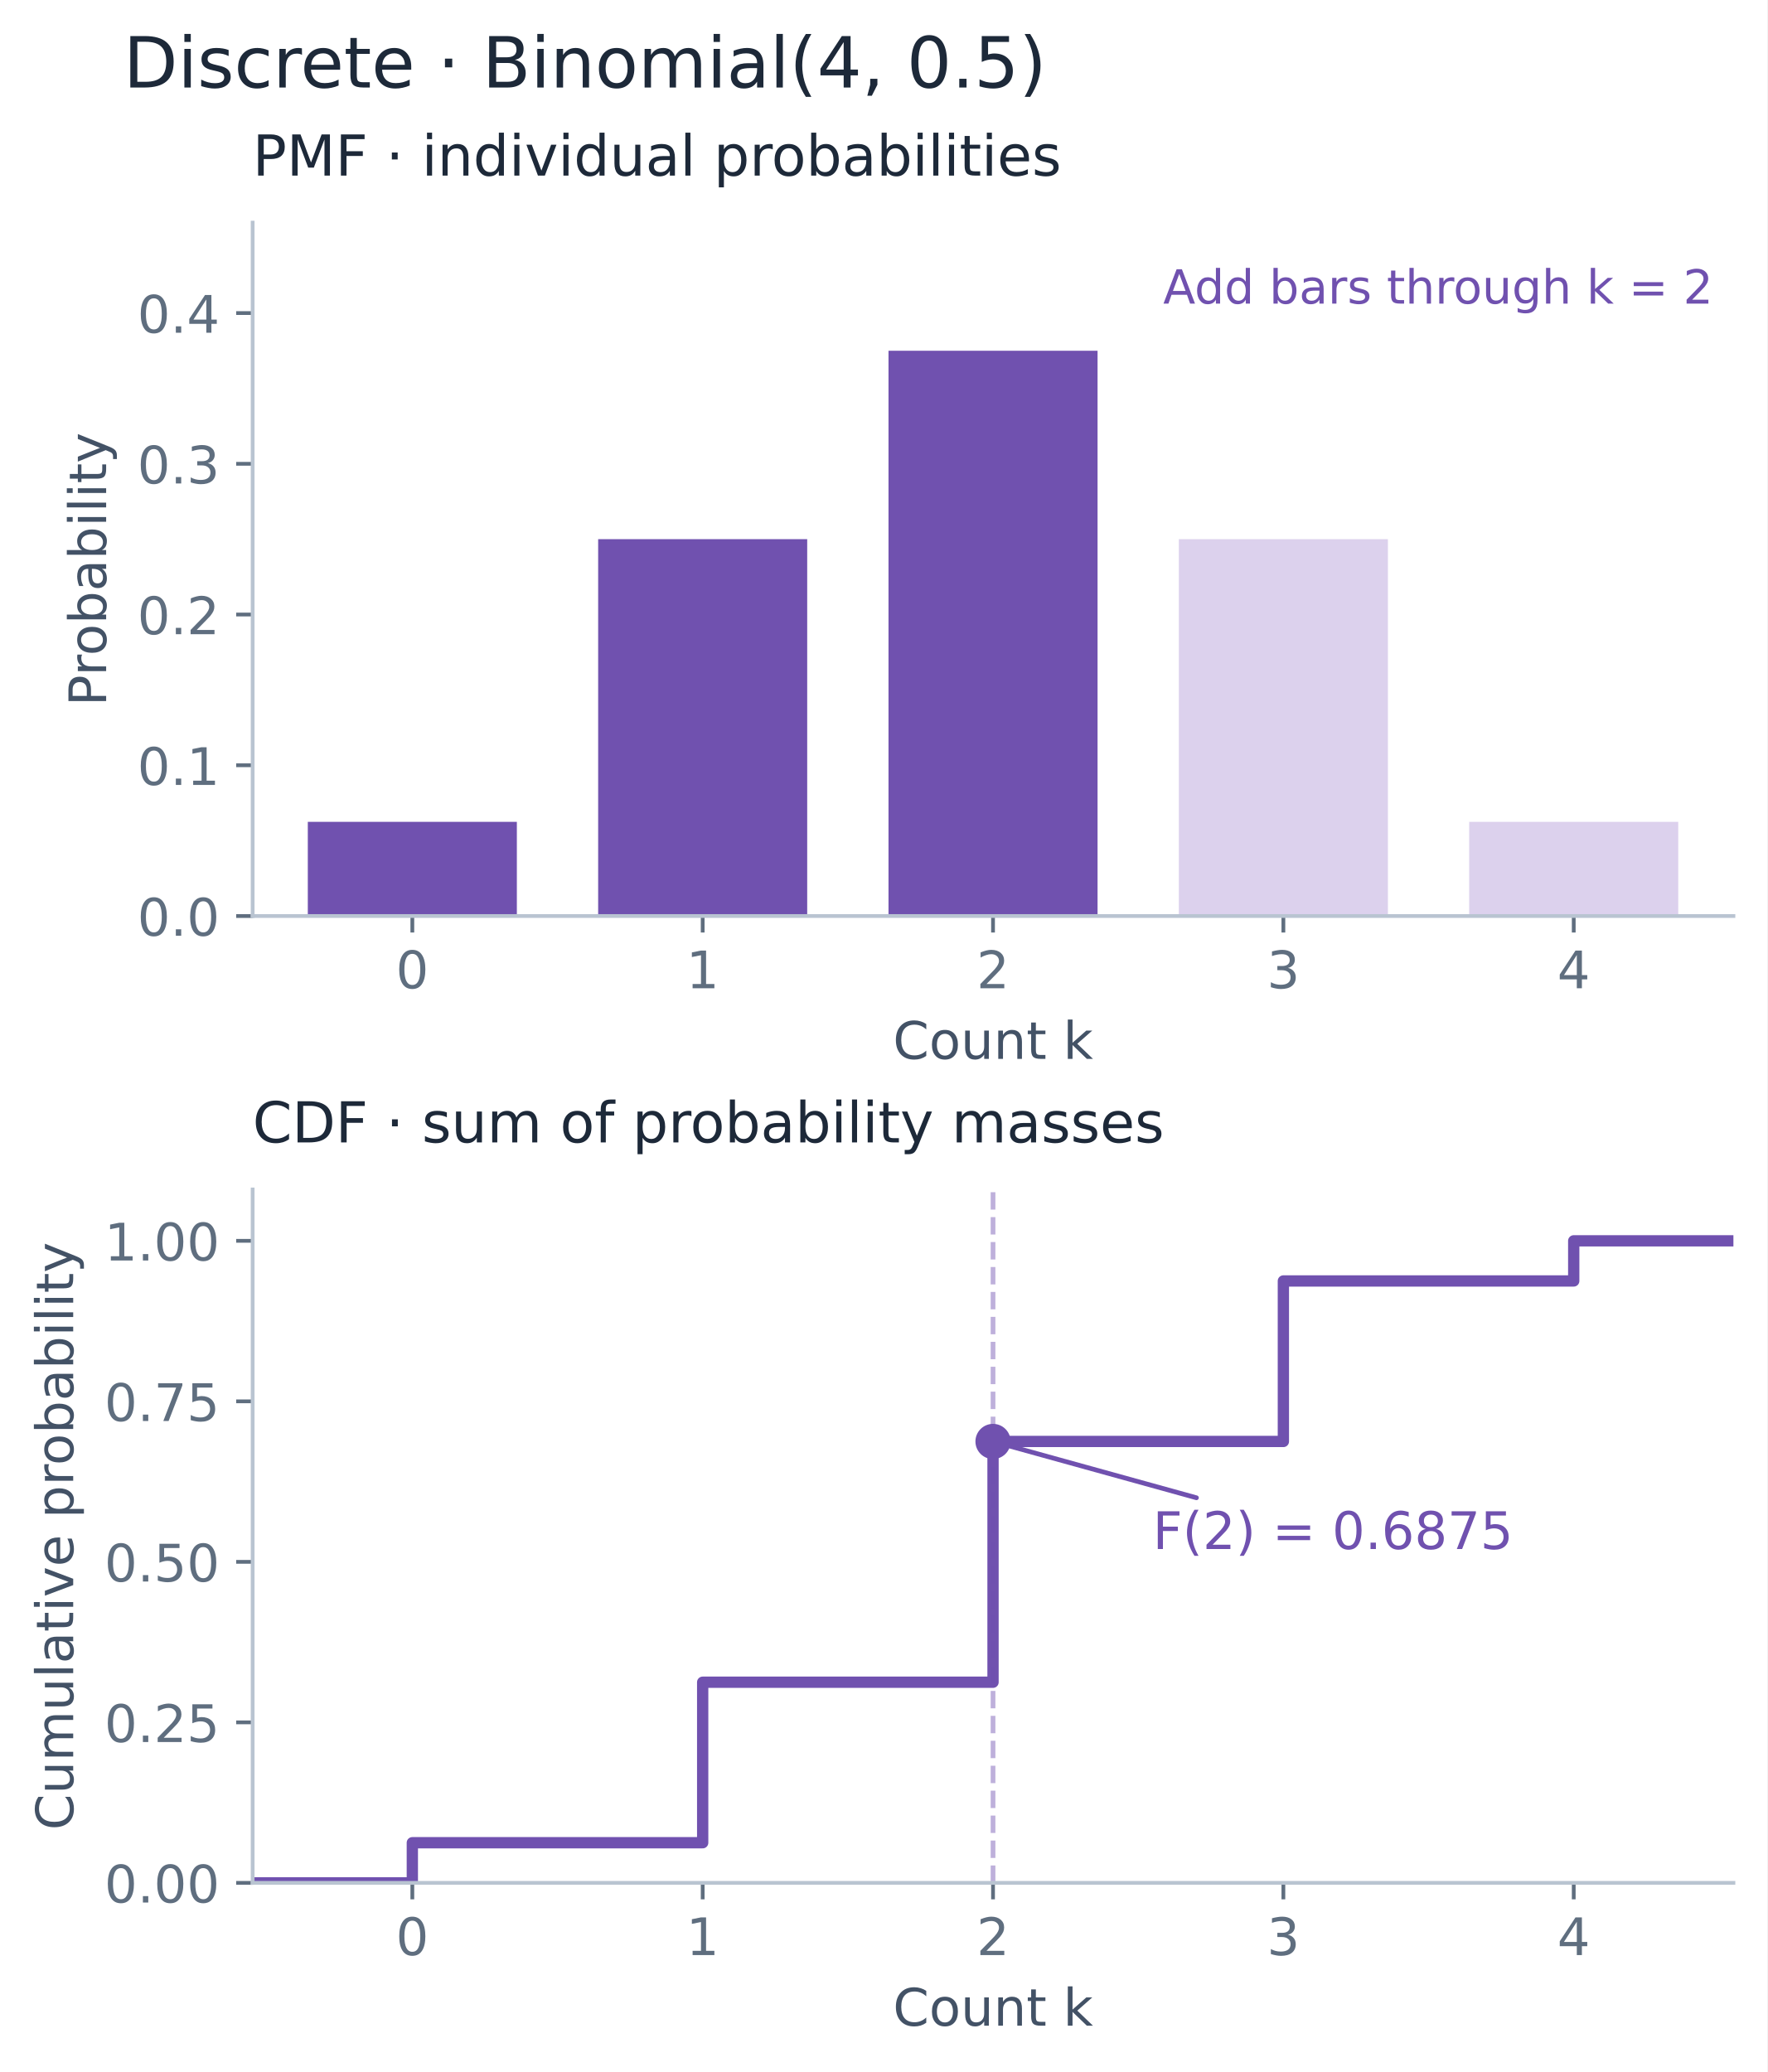
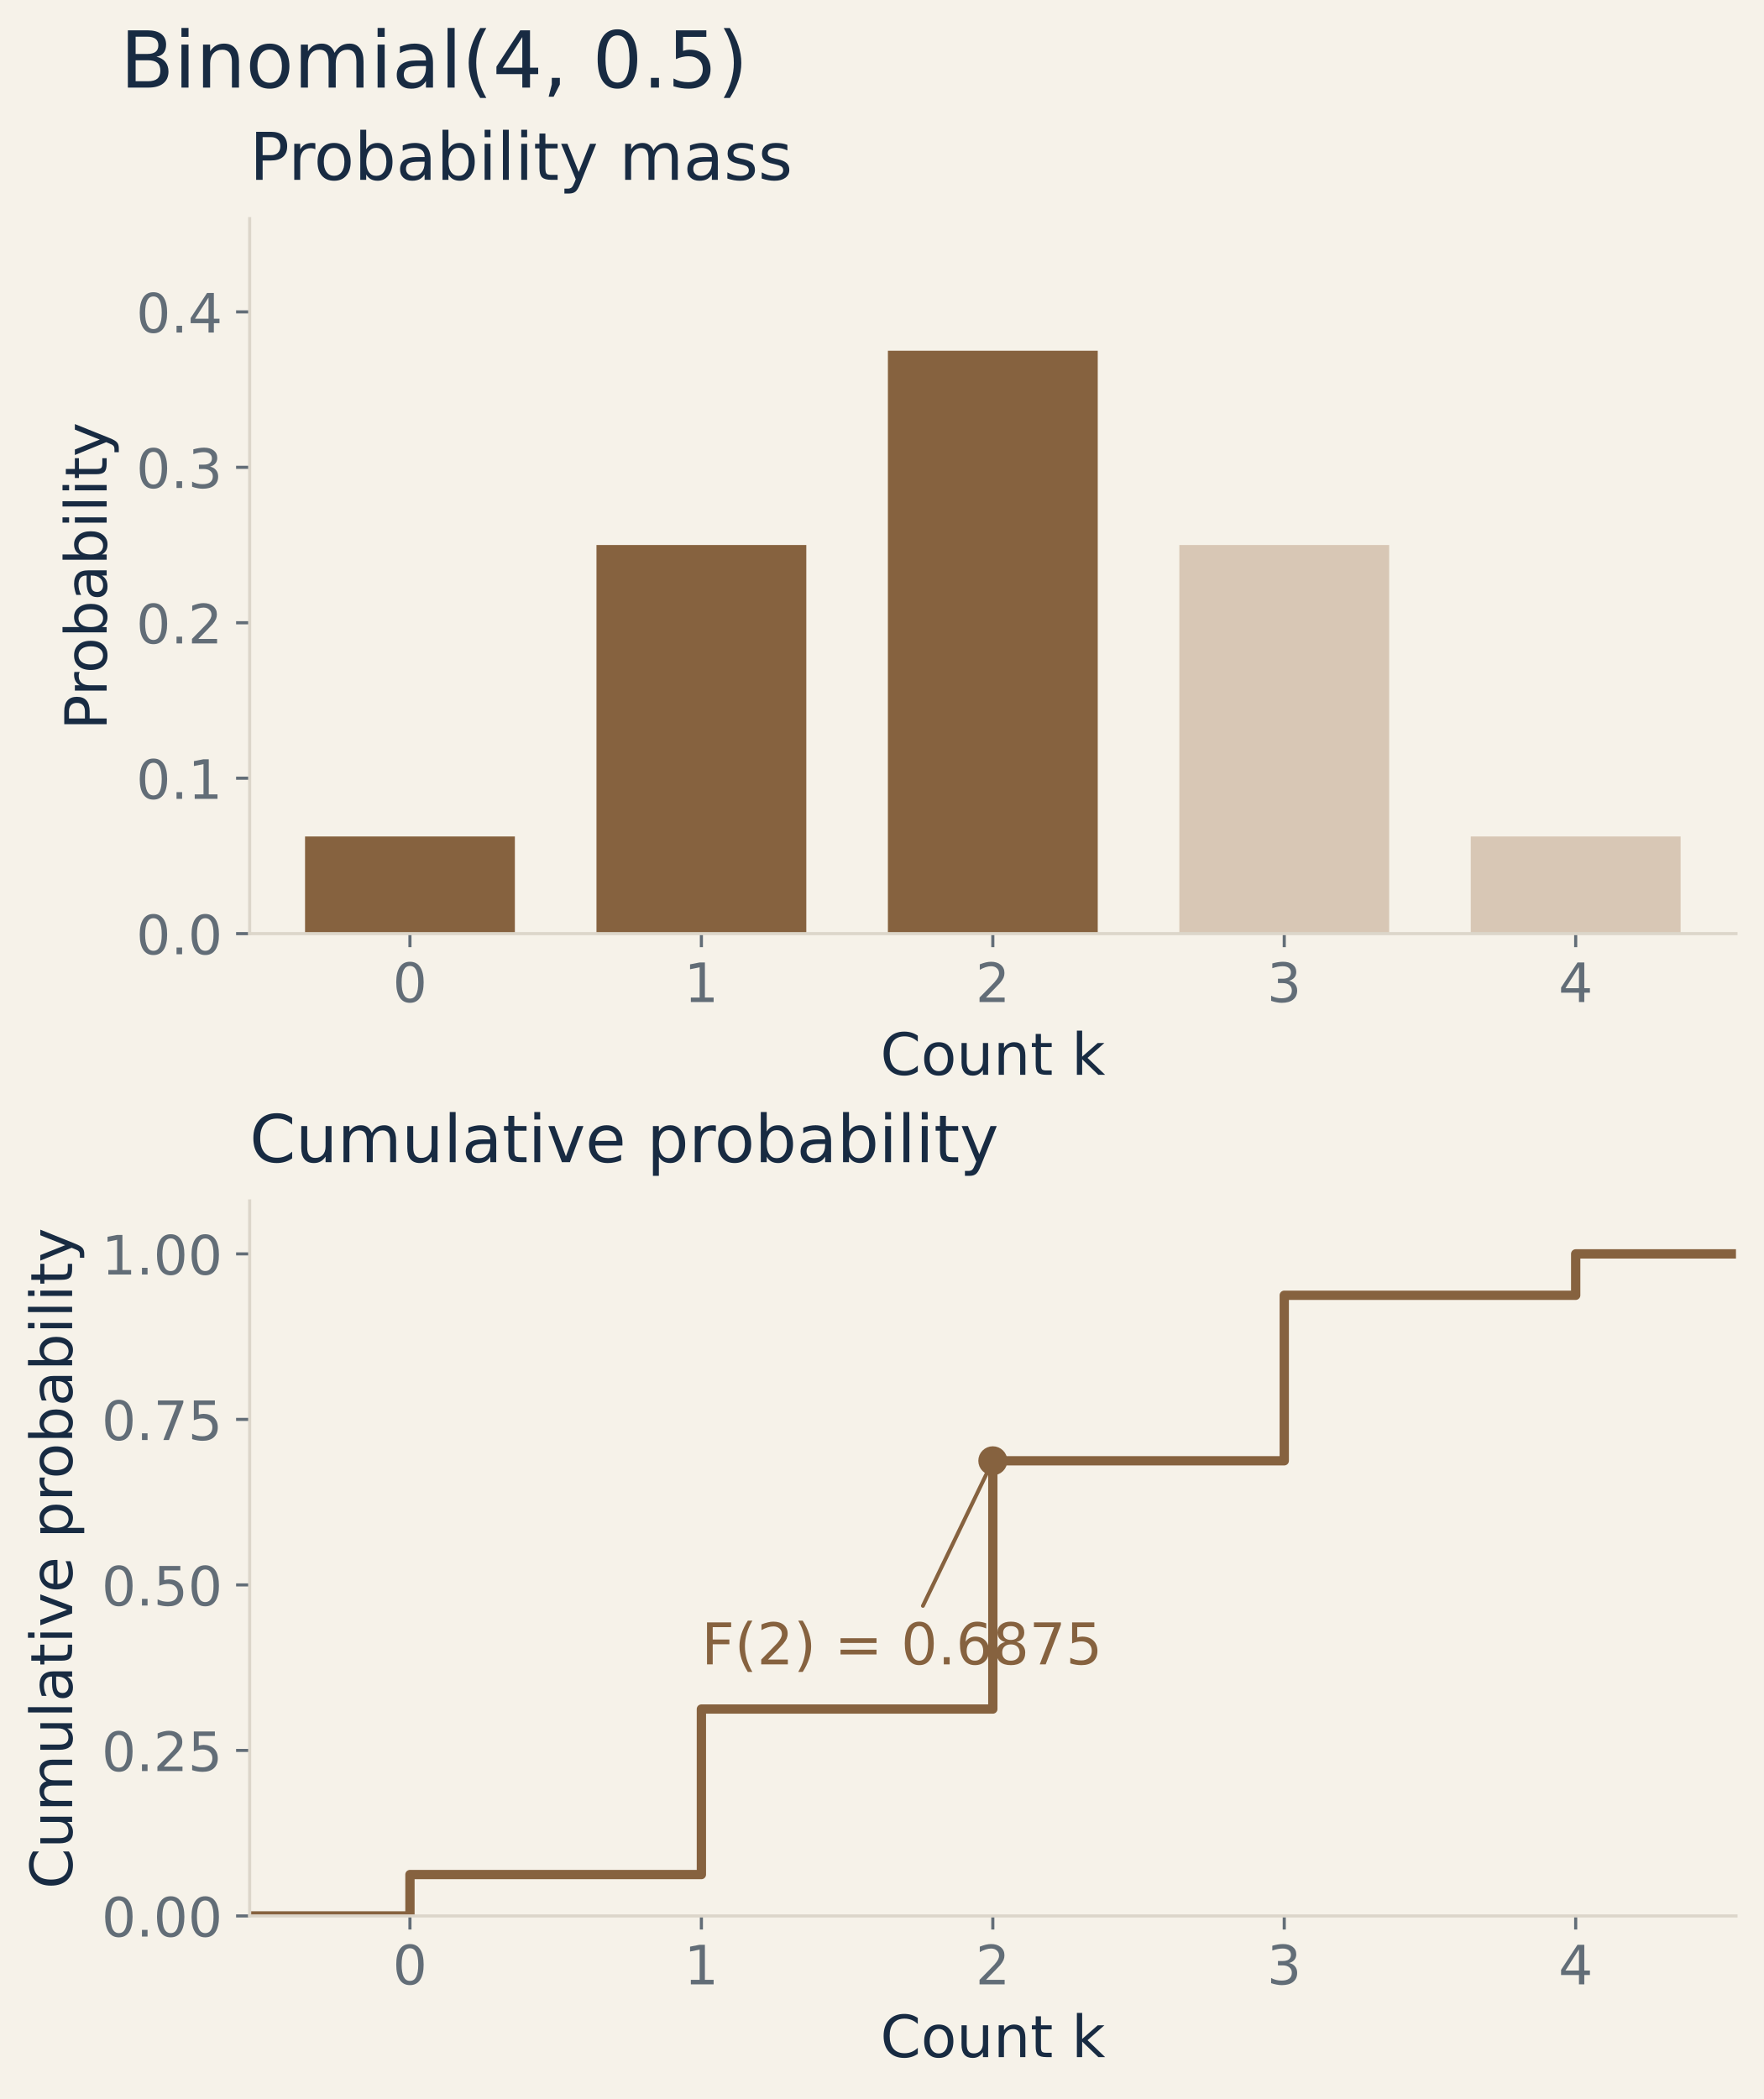
- <svg xmlns="http://www.w3.org/2000/svg" xmlns:xlink="http://www.w3.org/1999/xlink" width="375.6pt" height="440.4pt" viewBox="0 0 375.6 440.4" version="1.1">
+ <svg xmlns="http://www.w3.org/2000/svg" xmlns:xlink="http://www.w3.org/1999/xlink" width="454.8pt" height="541.2pt" viewBox="0 0 454.8 541.2" version="1.1">
  <defs>
    <style type="text/css">*{stroke-linejoin: round; stroke-linecap: butt}</style>
  </defs>
  <g id="figure_1">
    <g id="patch_1">
-       <path d="M 0 440.4  L 375.6 440.4  L 375.6 0  L 0 0  z " style="fill: #ffffff" />
+       <path d="M 0 541.2 L 454.8 541.2 L 454.8 0 L 0 0 z " style="fill: #f6f2e9" />
    </g>
    <g id="axes_1">
      <g id="patch_2">
-         <path d="M 53.693 194.699  L 368.4 194.699  L 368.4 47.32  L 53.693 47.32  z " style="fill: #ffffff" />
+         <path d="M 64.373 240.724 L 447.6 240.724 L 447.6 56.369 L 64.373 56.369 z " style="fill: #f6f2e9" />
      </g>
      <g id="patch_3">
-         <path d="M 65.417 194.699  L 109.847 194.699  L 109.847 174.675  L 65.417 174.675  z " clip-path="url(#p8fe0205a7d)" style="fill: #7051af" />
+         <path d="M 78.65 240.724 L 132.753 240.724 L 132.753 215.676 L 78.65 215.676 z " clip-path="url(#p696a536a46)" style="fill: #86623f" />
      </g>
      <g id="patch_4">
-         <path d="M 127.125 194.699  L 171.554 194.699  L 171.554 114.602  L 127.125 114.602  z " clip-path="url(#p8fe0205a7d)" style="fill: #7051af" />
+         <path d="M 153.793 240.724 L 207.895 240.724 L 207.895 140.531 L 153.793 140.531 z " clip-path="url(#p696a536a46)" style="fill: #86623f" />
      </g>
      <g id="patch_5">
-         <path d="M 188.832 194.699  L 233.261 194.699  L 233.261 74.553  L 188.832 74.553  z " clip-path="url(#p8fe0205a7d)" style="fill: #7051af" />
+         <path d="M 228.935 240.724 L 283.038 240.724 L 283.038 90.435 L 228.935 90.435 z " clip-path="url(#p696a536a46)" style="fill: #86623f" />
      </g>
      <g id="patch_6">
-         <path d="M 250.539 194.699  L 294.968 194.699  L 294.968 114.602  L 250.539 114.602  z " clip-path="url(#p8fe0205a7d)" style="fill: #dcd1ed" />
+         <path d="M 304.077 240.724 L 358.18 240.724 L 358.18 140.531 L 304.077 140.531 z " clip-path="url(#p696a536a46)" style="fill: #d8c7b5" />
      </g>
      <g id="patch_7">
-         <path d="M 312.246 194.699  L 356.675 194.699  L 356.675 174.675  L 312.246 174.675  z " clip-path="url(#p8fe0205a7d)" style="fill: #dcd1ed" />
+         <path d="M 379.22 240.724 L 433.322 240.724 L 433.322 215.676 L 379.22 215.676 z " clip-path="url(#p696a536a46)" style="fill: #d8c7b5" />
      </g>
      <g id="matplotlib.axis_1">
        <g id="xtick_1">
          <g id="line2d_1">
            <defs>
-               <path id="m46a0f95143" d="M 0 0  L 0 3.5  " style="stroke: #5f6e7f; stroke-width: 0.8" />
+               <path id="m8303bba3af" d="M 0 0 L 0 3.5 " style="stroke: #626d77; stroke-width: 0.8" />
            </defs>
            <g>
-               <use xlink:href="#m46a0f95143" x="87.632" y="194.699" style="fill: #5f6e7f; stroke: #5f6e7f; stroke-width: 0.8" />
+               <use xlink:href="#m8303bba3af" x="105.701" y="240.724" style="fill: #626d77; stroke: #626d77; stroke-width: 0.8" />
            </g>
          </g>
          <g id="text_1">
-             <text style="font-size: 11px; font-family: 'DejaVu Sans'; text-anchor: middle; fill: #5f6e7f" x="87.632" y="210.057" transform="rotate(-0 87.63198 210.0569)">0</text>
+             <text style="font-size: 14px; font-family: 'DejaVu Sans'; text-anchor: middle; fill: #626d77" x="105.701" y="258.361" transform="rotate(-0 105.7014 258.3611)">0</text>
          </g>
        </g>
        <g id="xtick_2">
          <g id="line2d_2">
            <g>
-               <use xlink:href="#m46a0f95143" x="149.339" y="194.699" style="fill: #5f6e7f; stroke: #5f6e7f; stroke-width: 0.8" />
+               <use xlink:href="#m8303bba3af" x="180.844" y="240.724" style="fill: #626d77; stroke: #626d77; stroke-width: 0.8" />
            </g>
          </g>
          <g id="text_2">
-             <text style="font-size: 11px; font-family: 'DejaVu Sans'; text-anchor: middle; fill: #5f6e7f" x="149.339" y="210.057" transform="rotate(-0 149.3391 210.0569)">1</text>
+             <text style="font-size: 14px; font-family: 'DejaVu Sans'; text-anchor: middle; fill: #626d77" x="180.844" y="258.361" transform="rotate(-0 180.8438 258.3611)">1</text>
          </g>
        </g>
        <g id="xtick_3">
          <g id="line2d_3">
            <g>
-               <use xlink:href="#m46a0f95143" x="211.046" y="194.699" style="fill: #5f6e7f; stroke: #5f6e7f; stroke-width: 0.8" />
+               <use xlink:href="#m8303bba3af" x="255.986" y="240.724" style="fill: #626d77; stroke: #626d77; stroke-width: 0.8" />
            </g>
          </g>
          <g id="text_3">
-             <text style="font-size: 11px; font-family: 'DejaVu Sans'; text-anchor: middle; fill: #5f6e7f" x="211.046" y="210.057" transform="rotate(-0 211.0463 210.0569)">2</text>
+             <text style="font-size: 14px; font-family: 'DejaVu Sans'; text-anchor: middle; fill: #626d77" x="255.986" y="258.361" transform="rotate(-0 255.9863 258.3611)">2</text>
          </g>
        </g>
        <g id="xtick_4">
          <g id="line2d_4">
            <g>
-               <use xlink:href="#m46a0f95143" x="272.753" y="194.699" style="fill: #5f6e7f; stroke: #5f6e7f; stroke-width: 0.8" />
+               <use xlink:href="#m8303bba3af" x="331.129" y="240.724" style="fill: #626d77; stroke: #626d77; stroke-width: 0.8" />
            </g>
          </g>
          <g id="text_4">
-             <text style="font-size: 11px; font-family: 'DejaVu Sans'; text-anchor: middle; fill: #5f6e7f" x="272.753" y="210.057" transform="rotate(-0 272.7534 210.0569)">3</text>
+             <text style="font-size: 14px; font-family: 'DejaVu Sans'; text-anchor: middle; fill: #626d77" x="331.129" y="258.361" transform="rotate(-0 331.1287 258.3611)">3</text>
          </g>
        </g>
        <g id="xtick_5">
          <g id="line2d_5">
            <g>
-               <use xlink:href="#m46a0f95143" x="334.461" y="194.699" style="fill: #5f6e7f; stroke: #5f6e7f; stroke-width: 0.8" />
+               <use xlink:href="#m8303bba3af" x="406.271" y="240.724" style="fill: #626d77; stroke: #626d77; stroke-width: 0.8" />
            </g>
          </g>
          <g id="text_5">
-             <text style="font-size: 11px; font-family: 'DejaVu Sans'; text-anchor: middle; fill: #5f6e7f" x="334.461" y="210.057" transform="rotate(-0 334.4606 210.0569)">4</text>
+             <text style="font-size: 14px; font-family: 'DejaVu Sans'; text-anchor: middle; fill: #626d77" x="406.271" y="258.361" transform="rotate(-0 406.2712 258.3611)">4</text>
          </g>
        </g>
        <g id="text_6">
-           <text style="font-size: 11px; font-family: 'DejaVu Sans'; text-anchor: middle; fill: #435266" x="211.046" y="225.058" transform="rotate(-0 211.0463 225.0578)">Count  k</text>
+           <text style="font-size: 15px; font-family: 'DejaVu Sans'; text-anchor: middle; fill: #182b42" x="255.986" y="277.122" transform="rotate(-0 255.9863 277.122)">Count  k</text>
        </g>
      </g>
      <g id="matplotlib.axis_2">
        <g id="ytick_1">
          <g id="line2d_6">
            <defs>
-               <path id="mdd69f9f81e" d="M 0 0  L -3.5 0  " style="stroke: #5f6e7f; stroke-width: 0.8" />
+               <path id="m2f9de52f0c" d="M 0 0 L -3.5 0 " style="stroke: #626d77; stroke-width: 0.8" />
            </defs>
            <g>
-               <use xlink:href="#mdd69f9f81e" x="53.693" y="194.699" style="fill: #5f6e7f; stroke: #5f6e7f; stroke-width: 0.8" />
+               <use xlink:href="#m2f9de52f0c" x="64.373" y="240.724" style="fill: #626d77; stroke: #626d77; stroke-width: 0.8" />
            </g>
          </g>
          <g id="text_7">
-             <text style="font-size: 11px; font-family: 'DejaVu Sans'; text-anchor: end; fill: #5f6e7f" x="46.693" y="198.878" transform="rotate(-0 46.69305 198.8782)">0.0</text>
+             <text style="font-size: 14px; font-family: 'DejaVu Sans'; text-anchor: end; fill: #626d77" x="57.373" y="246.043" transform="rotate(-0 57.37305 246.0427)">0.0</text>
          </g>
        </g>
        <g id="ytick_2">
          <g id="line2d_7">
            <g>
-               <use xlink:href="#mdd69f9f81e" x="53.693" y="162.66" style="fill: #5f6e7f; stroke: #5f6e7f; stroke-width: 0.8" />
+               <use xlink:href="#m2f9de52f0c" x="64.373" y="200.647" style="fill: #626d77; stroke: #626d77; stroke-width: 0.8" />
            </g>
          </g>
          <g id="text_8">
-             <text style="font-size: 11px; font-family: 'DejaVu Sans'; text-anchor: end; fill: #5f6e7f" x="46.693" y="166.839" transform="rotate(-0 46.69305 166.8391)">0.1</text>
+             <text style="font-size: 14px; font-family: 'DejaVu Sans'; text-anchor: end; fill: #626d77" x="57.373" y="205.966" transform="rotate(-0 57.37305 205.9656)">0.1</text>
          </g>
        </g>
        <g id="ytick_3">
          <g id="line2d_8">
            <g>
-               <use xlink:href="#mdd69f9f81e" x="53.693" y="130.621" style="fill: #5f6e7f; stroke: #5f6e7f; stroke-width: 0.8" />
+               <use xlink:href="#m2f9de52f0c" x="64.373" y="160.57" style="fill: #626d77; stroke: #626d77; stroke-width: 0.8" />
            </g>
          </g>
          <g id="text_9">
-             <text style="font-size: 11px; font-family: 'DejaVu Sans'; text-anchor: end; fill: #5f6e7f" x="46.693" y="134.8" transform="rotate(-0 46.69305 134.8001)">0.2</text>
+             <text style="font-size: 14px; font-family: 'DejaVu Sans'; text-anchor: end; fill: #626d77" x="57.373" y="165.888" transform="rotate(-0 57.37305 165.8884)">0.2</text>
          </g>
        </g>
        <g id="ytick_4">
          <g id="line2d_9">
            <g>
-               <use xlink:href="#mdd69f9f81e" x="53.693" y="98.582" style="fill: #5f6e7f; stroke: #5f6e7f; stroke-width: 0.8" />
+               <use xlink:href="#m2f9de52f0c" x="64.373" y="120.493" style="fill: #626d77; stroke: #626d77; stroke-width: 0.8" />
            </g>
          </g>
          <g id="text_10">
-             <text style="font-size: 11px; font-family: 'DejaVu Sans'; text-anchor: end; fill: #5f6e7f" x="46.693" y="102.761" transform="rotate(-0 46.69305 102.761)">0.3</text>
+             <text style="font-size: 14px; font-family: 'DejaVu Sans'; text-anchor: end; fill: #626d77" x="57.373" y="125.811" transform="rotate(-0 57.37305 125.8112)">0.3</text>
          </g>
        </g>
        <g id="ytick_5">
          <g id="line2d_10">
            <g>
-               <use xlink:href="#mdd69f9f81e" x="53.693" y="66.543" style="fill: #5f6e7f; stroke: #5f6e7f; stroke-width: 0.8" />
+               <use xlink:href="#m2f9de52f0c" x="64.373" y="80.416" style="fill: #626d77; stroke: #626d77; stroke-width: 0.8" />
            </g>
          </g>
          <g id="text_11">
-             <text style="font-size: 11px; font-family: 'DejaVu Sans'; text-anchor: end; fill: #5f6e7f" x="46.693" y="70.722" transform="rotate(-0 46.69305 70.72193)">0.4</text>
+             <text style="font-size: 14px; font-family: 'DejaVu Sans'; text-anchor: end; fill: #626d77" x="57.373" y="85.734" transform="rotate(-0 57.37305 85.73407)">0.4</text>
          </g>
        </g>
        <g id="text_12">
-           <text style="font-size: 11px; font-family: 'DejaVu Sans'; text-anchor: middle; fill: #435266" x="22.557" y="121.01" transform="rotate(-90 22.55703 121.0096)">Probability</text>
+           <text style="font-size: 15px; font-family: 'DejaVu Sans'; text-anchor: middle; fill: #182b42" x="27.505" y="148.547" transform="rotate(-90 27.50516 148.5469)">Probability</text>
        </g>
      </g>
      <g id="patch_8">
-         <path d="M 53.693 194.699  L 53.693 47.32  " style="fill: none; stroke: #b9c4d1; stroke-width: 0.8; stroke-linejoin: miter; stroke-linecap: square" />
+         <path d="M 64.373 240.724 L 64.373 56.369 " style="fill: none; stroke: #dcd6ca; stroke-width: 0.8; stroke-linejoin: miter; stroke-linecap: square" />
      </g>
      <g id="patch_9">
-         <path d="M 53.693 194.699  L 368.4 194.699  " style="fill: none; stroke: #b9c4d1; stroke-width: 0.8; stroke-linejoin: miter; stroke-linecap: square" />
+         <path d="M 64.373 240.724 L 447.6 240.724 " style="fill: none; stroke: #dcd6ca; stroke-width: 0.8; stroke-linejoin: miter; stroke-linecap: square" />
      </g>
      <g id="text_13">
-         <text style="font-size: 10px; font-family: 'DejaVu Sans'; text-anchor: end; fill: #7051af" x="364.08" y="64.53" transform="rotate(-0 364.08 64.52993)">Add bars through k = 2</text>
-       </g>
-       <g id="text_14">
-         <text style="font-size: 12px; font-family: 'DejaVu Sans'; text-anchor: start; fill: #1d2939" x="53.693" y="37.32" transform="rotate(-0 53.69305 37.31978)">PMF  ·  individual probabilities</text>
+         <text style="font-size: 17px; font-family: 'DejaVu Sans'; text-anchor: start; fill: #182b42" x="64.373" y="46.369" transform="rotate(-0 64.37305 46.36941)">Probability mass</text>
      </g>
    </g>
    <g id="axes_2">
      <g id="patch_10">
-         <path d="M 53.693 400.199  L 368.4 400.199  L 368.4 252.819  L 53.693 252.819  z " style="fill: #ffffff" />
+         <path d="M 64.373 493.998 L 447.6 493.998 L 447.6 309.643 L 64.373 309.643 z " style="fill: #f6f2e9" />
      </g>
      <g id="matplotlib.axis_3">
        <g id="xtick_6">
          <g id="line2d_11">
            <g>
-               <use xlink:href="#m46a0f95143" x="87.632" y="400.199" style="fill: #5f6e7f; stroke: #5f6e7f; stroke-width: 0.8" />
-             </g>
-           </g>
-           <g id="text_15">
-             <text style="font-size: 11px; font-family: 'DejaVu Sans'; text-anchor: middle; fill: #5f6e7f" x="87.632" y="415.556" transform="rotate(-0 87.63198 415.5561)">0</text>
+               <use xlink:href="#m8303bba3af" x="105.701" y="493.998" style="fill: #626d77; stroke: #626d77; stroke-width: 0.8" />
+             </g>
+           </g>
+           <g id="text_14">
+             <text style="font-size: 14px; font-family: 'DejaVu Sans'; text-anchor: middle; fill: #626d77" x="105.701" y="511.635" transform="rotate(-0 105.7014 511.6351)">0</text>
          </g>
        </g>
        <g id="xtick_7">
          <g id="line2d_12">
            <g>
-               <use xlink:href="#m46a0f95143" x="149.339" y="400.199" style="fill: #5f6e7f; stroke: #5f6e7f; stroke-width: 0.8" />
-             </g>
-           </g>
-           <g id="text_16">
-             <text style="font-size: 11px; font-family: 'DejaVu Sans'; text-anchor: middle; fill: #5f6e7f" x="149.339" y="415.556" transform="rotate(-0 149.3391 415.5561)">1</text>
+               <use xlink:href="#m8303bba3af" x="180.844" y="493.998" style="fill: #626d77; stroke: #626d77; stroke-width: 0.8" />
+             </g>
+           </g>
+           <g id="text_15">
+             <text style="font-size: 14px; font-family: 'DejaVu Sans'; text-anchor: middle; fill: #626d77" x="180.844" y="511.635" transform="rotate(-0 180.8438 511.6351)">1</text>
          </g>
        </g>
        <g id="xtick_8">
          <g id="line2d_13">
            <g>
-               <use xlink:href="#m46a0f95143" x="211.046" y="400.199" style="fill: #5f6e7f; stroke: #5f6e7f; stroke-width: 0.8" />
-             </g>
-           </g>
-           <g id="text_17">
-             <text style="font-size: 11px; font-family: 'DejaVu Sans'; text-anchor: middle; fill: #5f6e7f" x="211.046" y="415.556" transform="rotate(-0 211.0463 415.5561)">2</text>
+               <use xlink:href="#m8303bba3af" x="255.986" y="493.998" style="fill: #626d77; stroke: #626d77; stroke-width: 0.8" />
+             </g>
+           </g>
+           <g id="text_16">
+             <text style="font-size: 14px; font-family: 'DejaVu Sans'; text-anchor: middle; fill: #626d77" x="255.986" y="511.635" transform="rotate(-0 255.9863 511.6351)">2</text>
          </g>
        </g>
        <g id="xtick_9">
          <g id="line2d_14">
            <g>
-               <use xlink:href="#m46a0f95143" x="272.753" y="400.199" style="fill: #5f6e7f; stroke: #5f6e7f; stroke-width: 0.8" />
-             </g>
-           </g>
-           <g id="text_18">
-             <text style="font-size: 11px; font-family: 'DejaVu Sans'; text-anchor: middle; fill: #5f6e7f" x="272.753" y="415.556" transform="rotate(-0 272.7534 415.5561)">3</text>
+               <use xlink:href="#m8303bba3af" x="331.129" y="493.998" style="fill: #626d77; stroke: #626d77; stroke-width: 0.8" />
+             </g>
+           </g>
+           <g id="text_17">
+             <text style="font-size: 14px; font-family: 'DejaVu Sans'; text-anchor: middle; fill: #626d77" x="331.129" y="511.635" transform="rotate(-0 331.1287 511.6351)">3</text>
          </g>
        </g>
        <g id="xtick_10">
          <g id="line2d_15">
            <g>
-               <use xlink:href="#m46a0f95143" x="334.461" y="400.199" style="fill: #5f6e7f; stroke: #5f6e7f; stroke-width: 0.8" />
-             </g>
-           </g>
-           <g id="text_19">
-             <text style="font-size: 11px; font-family: 'DejaVu Sans'; text-anchor: middle; fill: #5f6e7f" x="334.461" y="415.556" transform="rotate(-0 334.4606 415.5561)">4</text>
-           </g>
-         </g>
-         <g id="text_20">
-           <text style="font-size: 11px; font-family: 'DejaVu Sans'; text-anchor: middle; fill: #435266" x="211.046" y="430.557" transform="rotate(-0 211.0463 430.5569)">Count  k</text>
+               <use xlink:href="#m8303bba3af" x="406.271" y="493.998" style="fill: #626d77; stroke: #626d77; stroke-width: 0.8" />
+             </g>
+           </g>
+           <g id="text_18">
+             <text style="font-size: 14px; font-family: 'DejaVu Sans'; text-anchor: middle; fill: #626d77" x="406.271" y="511.635" transform="rotate(-0 406.2712 511.6351)">4</text>
+           </g>
+         </g>
+         <g id="text_19">
+           <text style="font-size: 15px; font-family: 'DejaVu Sans'; text-anchor: middle; fill: #182b42" x="255.986" y="530.396" transform="rotate(-0 255.9863 530.396)">Count  k</text>
        </g>
      </g>
      <g id="matplotlib.axis_4">
        <g id="ytick_6">
          <g id="line2d_16">
            <g>
-               <use xlink:href="#mdd69f9f81e" x="53.693" y="400.199" style="fill: #5f6e7f; stroke: #5f6e7f; stroke-width: 0.8" />
-             </g>
-           </g>
-           <g id="text_21">
-             <text style="font-size: 11px; font-family: 'DejaVu Sans'; text-anchor: end; fill: #5f6e7f" x="46.693" y="404.377" transform="rotate(-0 46.69305 404.3774)">0.00</text>
+               <use xlink:href="#m2f9de52f0c" x="64.373" y="493.998" style="fill: #626d77; stroke: #626d77; stroke-width: 0.8" />
+             </g>
+           </g>
+           <g id="text_20">
+             <text style="font-size: 14px; font-family: 'DejaVu Sans'; text-anchor: end; fill: #626d77" x="57.373" y="499.317" transform="rotate(-0 57.37305 499.3167)">0.00</text>
          </g>
        </g>
        <g id="ytick_7">
          <g id="line2d_17">
            <g>
-               <use xlink:href="#mdd69f9f81e" x="53.693" y="366.083" style="fill: #5f6e7f; stroke: #5f6e7f; stroke-width: 0.8" />
-             </g>
-           </g>
-           <g id="text_22">
-             <text style="font-size: 11px; font-family: 'DejaVu Sans'; text-anchor: end; fill: #5f6e7f" x="46.693" y="370.262" transform="rotate(-0 46.69305 370.2617)">0.25</text>
+               <use xlink:href="#m2f9de52f0c" x="64.373" y="451.324" style="fill: #626d77; stroke: #626d77; stroke-width: 0.8" />
+             </g>
+           </g>
+           <g id="text_21">
+             <text style="font-size: 14px; font-family: 'DejaVu Sans'; text-anchor: end; fill: #626d77" x="57.373" y="456.642" transform="rotate(-0 57.37305 456.6419)">0.25</text>
          </g>
        </g>
        <g id="ytick_8">
          <g id="line2d_18">
            <g>
-               <use xlink:href="#mdd69f9f81e" x="53.693" y="331.967" style="fill: #5f6e7f; stroke: #5f6e7f; stroke-width: 0.8" />
-             </g>
-           </g>
-           <g id="text_23">
-             <text style="font-size: 11px; font-family: 'DejaVu Sans'; text-anchor: end; fill: #5f6e7f" x="46.693" y="336.146" transform="rotate(-0 46.69305 336.146)">0.50</text>
+               <use xlink:href="#m2f9de52f0c" x="64.373" y="408.649" style="fill: #626d77; stroke: #626d77; stroke-width: 0.8" />
+             </g>
+           </g>
+           <g id="text_22">
+             <text style="font-size: 14px; font-family: 'DejaVu Sans'; text-anchor: end; fill: #626d77" x="57.373" y="413.967" transform="rotate(-0 57.37305 413.9672)">0.50</text>
          </g>
        </g>
        <g id="ytick_9">
          <g id="line2d_19">
            <g>
-               <use xlink:href="#mdd69f9f81e" x="53.693" y="297.852" style="fill: #5f6e7f; stroke: #5f6e7f; stroke-width: 0.8" />
-             </g>
-           </g>
-           <g id="text_24">
-             <text style="font-size: 11px; font-family: 'DejaVu Sans'; text-anchor: end; fill: #5f6e7f" x="46.693" y="302.03" transform="rotate(-0 46.69305 302.0304)">0.75</text>
+               <use xlink:href="#m2f9de52f0c" x="64.373" y="365.974" style="fill: #626d77; stroke: #626d77; stroke-width: 0.8" />
+             </g>
+           </g>
+           <g id="text_23">
+             <text style="font-size: 14px; font-family: 'DejaVu Sans'; text-anchor: end; fill: #626d77" x="57.373" y="371.292" transform="rotate(-0 57.37305 371.2924)">0.75</text>
          </g>
        </g>
        <g id="ytick_10">
          <g id="line2d_20">
            <g>
-               <use xlink:href="#mdd69f9f81e" x="53.693" y="263.736" style="fill: #5f6e7f; stroke: #5f6e7f; stroke-width: 0.8" />
-             </g>
-           </g>
-           <g id="text_25">
-             <text style="font-size: 11px; font-family: 'DejaVu Sans'; text-anchor: end; fill: #5f6e7f" x="46.693" y="267.915" transform="rotate(-0 46.69305 267.9147)">1.00</text>
-           </g>
-         </g>
-         <g id="text_26">
-           <text style="font-size: 11px; font-family: 'DejaVu Sans'; text-anchor: middle; fill: #435266" x="15.558" y="326.509" transform="rotate(-90 15.55828 326.5088)">Cumulative probability</text>
+               <use xlink:href="#m2f9de52f0c" x="64.373" y="323.299" style="fill: #626d77; stroke: #626d77; stroke-width: 0.8" />
+             </g>
+           </g>
+           <g id="text_24">
+             <text style="font-size: 14px; font-family: 'DejaVu Sans'; text-anchor: end; fill: #626d77" x="57.373" y="328.618" transform="rotate(-0 57.37305 328.6177)">1.00</text>
+           </g>
+         </g>
+         <g id="text_25">
+           <text style="font-size: 15px; font-family: 'DejaVu Sans'; text-anchor: middle; fill: #182b42" x="18.598" y="401.821" transform="rotate(-90 18.59766 401.8209)">Cumulative probability</text>
        </g>
      </g>
      <g id="line2d_21">
-         <path d="M 53.693 400.199  L 87.632 400.199  L 87.632 391.67  L 149.339 391.67  L 149.339 357.554  L 211.046 357.554  L 211.046 306.381  L 272.753 306.381  L 272.753 272.265  L 334.461 272.265  L 334.461 263.736  L 368.4 263.736  L 368.4 263.736  " clip-path="url(#pe0dc86f05f)" style="fill: none; stroke: #7051af; stroke-width: 2.4; stroke-linecap: square" />
-       </g>
-       <g id="line2d_22">
-         <path d="M 211.046 400.199  L 211.046 252.819  " clip-path="url(#pe0dc86f05f)" style="fill: none; stroke-dasharray: 3.7,1.6; stroke-dashoffset: 0; stroke: #7051af; stroke-opacity: 0.45" />
+         <path d="M 64.373 493.998 L 105.701 493.998 L 105.701 483.33 L 180.844 483.33 L 180.844 440.655 L 255.986 440.655 L 255.986 376.643 L 331.129 376.643 L 331.129 333.968 L 406.271 333.968 L 406.271 323.299 L 447.6 323.299 L 447.6 323.299 " clip-path="url(#p63e8dfa066)" style="fill: none; stroke: #86623f; stroke-width: 2.4; stroke-linecap: square" />
      </g>
      <g id="patch_11">
-         <path d="M 53.693 400.199  L 53.693 252.819  " style="fill: none; stroke: #b9c4d1; stroke-width: 0.8; stroke-linejoin: miter; stroke-linecap: square" />
+         <path d="M 64.373 493.998 L 64.373 309.643 " style="fill: none; stroke: #dcd6ca; stroke-width: 0.8; stroke-linejoin: miter; stroke-linecap: square" />
      </g>
      <g id="patch_12">
-         <path d="M 53.693 400.199  L 368.4 400.199  " style="fill: none; stroke: #b9c4d1; stroke-width: 0.8; stroke-linejoin: miter; stroke-linecap: square" />
+         <path d="M 64.373 493.998 L 447.6 493.998 " style="fill: none; stroke: #dcd6ca; stroke-width: 0.8; stroke-linejoin: miter; stroke-linecap: square" />
      </g>
      <g id="patch_13">
-         <path d="M 254.276 318.348  Q 233.626 312.632 212.975 306.915  " style="fill: none; stroke: #7051af; stroke-linecap: round" />
+         <path d="M 237.963 414.049 Q 246.541 396.246 255.118 378.444 " style="fill: none; stroke: #86623f; stroke-linecap: round" />
+       </g>
+       <g id="text_26">
+         <text style="font-size: 14.85px; font-family: 'DejaVu Sans'; text-anchor: start; fill: #86623f" x="180.844" y="429.133" transform="rotate(-0 180.8438 429.1327)">F(2) = 0.6875</text>
      </g>
      <g id="text_27">
-         <text style="font-size: 11px; font-family: 'DejaVu Sans'; text-anchor: start; fill: #7051af" x="244.985" y="329.238" transform="rotate(-0 244.9852 329.2381)">F(2) = 0.6875</text>
-       </g>
-       <g id="text_28">
-         <text style="font-size: 12px; font-family: 'DejaVu Sans'; text-anchor: start; fill: #1d2939" x="53.693" y="242.819" transform="rotate(-0 53.69305 242.819)">CDF  ·  sum of probability masses</text>
+         <text style="font-size: 17px; font-family: 'DejaVu Sans'; text-anchor: start; fill: #182b42" x="64.373" y="299.643" transform="rotate(-0 64.37305 299.6434)">Cumulative probability</text>
      </g>
      <g id="PathCollection_1">
        <defs>
-           <path id="m512b8e27c2" d="M 0 3.24  C 0.859 3.24 1.684 2.899 2.291 2.291  C 2.899 1.684 3.24 0.859 3.24 0  C 3.24 -0.859 2.899 -1.684 2.291 -2.291  C 1.684 -2.899 0.859 -3.24 0 -3.24  C -0.859 -3.24 -1.684 -2.899 -2.291 -2.291  C -2.899 -1.684 -3.24 -0.859 -3.24 0  C -3.24 0.859 -2.899 1.684 -2.291 2.291  C -1.684 2.899 -0.859 3.24 0 3.24  z " style="stroke: #7051af" />
+           <path id="mb08058991c" d="M 0 3.24 C 0.859 3.24 1.684 2.899 2.291 2.291 C 2.899 1.684 3.24 0.859 3.24 0 C 3.24 -0.859 2.899 -1.684 2.291 -2.291 C 1.684 -2.899 0.859 -3.24 0 -3.24 C -0.859 -3.24 -1.684 -2.899 -2.291 -2.291 C -2.899 -1.684 -3.24 -0.859 -3.24 0 C -3.24 0.859 -2.899 1.684 -2.291 2.291 C -1.684 2.899 -0.859 3.24 0 3.24 z " style="stroke: #86623f" />
        </defs>
-         <g clip-path="url(#pe0dc86f05f)">
-           <use xlink:href="#m512b8e27c2" x="211.046" y="306.381" style="fill: #7051af; stroke: #7051af" />
+         <g clip-path="url(#p63e8dfa066)">
+           <use xlink:href="#mb08058991c" x="255.986" y="376.643" style="fill: #86623f; stroke: #86623f" />
        </g>
      </g>
    </g>
-     <g id="text_29">
-       <text style="font-weight: 500; font-size: 15px; font-family: 'DejaVu Sans'; text-anchor: start; fill: #1d2939" x="26.232" y="18.598" transform="rotate(-0 26.23176 18.59766)">Discrete  ·  Binomial(4, 0.5)</text>
+     <g id="text_28">
+       <text style="font-weight: 500; font-size: 20.25px; font-family: 'DejaVu Sans'; text-anchor: start; fill: #182b42" x="30.984" y="22.587" transform="rotate(-0 30.98376 22.58684)">Binomial(4, 0.5)</text>
    </g>
  </g>
  <defs>
-     <clipPath id="p8fe0205a7d">
-       <rect x="53.693" y="47.32" width="314.706" height="147.38" />
+     <clipPath id="p696a536a46">
+       <rect x="64.373" y="56.369" width="383.226" height="184.355" />
    </clipPath>
-     <clipPath id="pe0dc86f05f">
-       <rect x="53.693" y="252.819" width="314.706" height="147.38" />
+     <clipPath id="p63e8dfa066">
+       <rect x="64.373" y="309.643" width="383.226" height="184.355" />
    </clipPath>
  </defs>
</svg>
